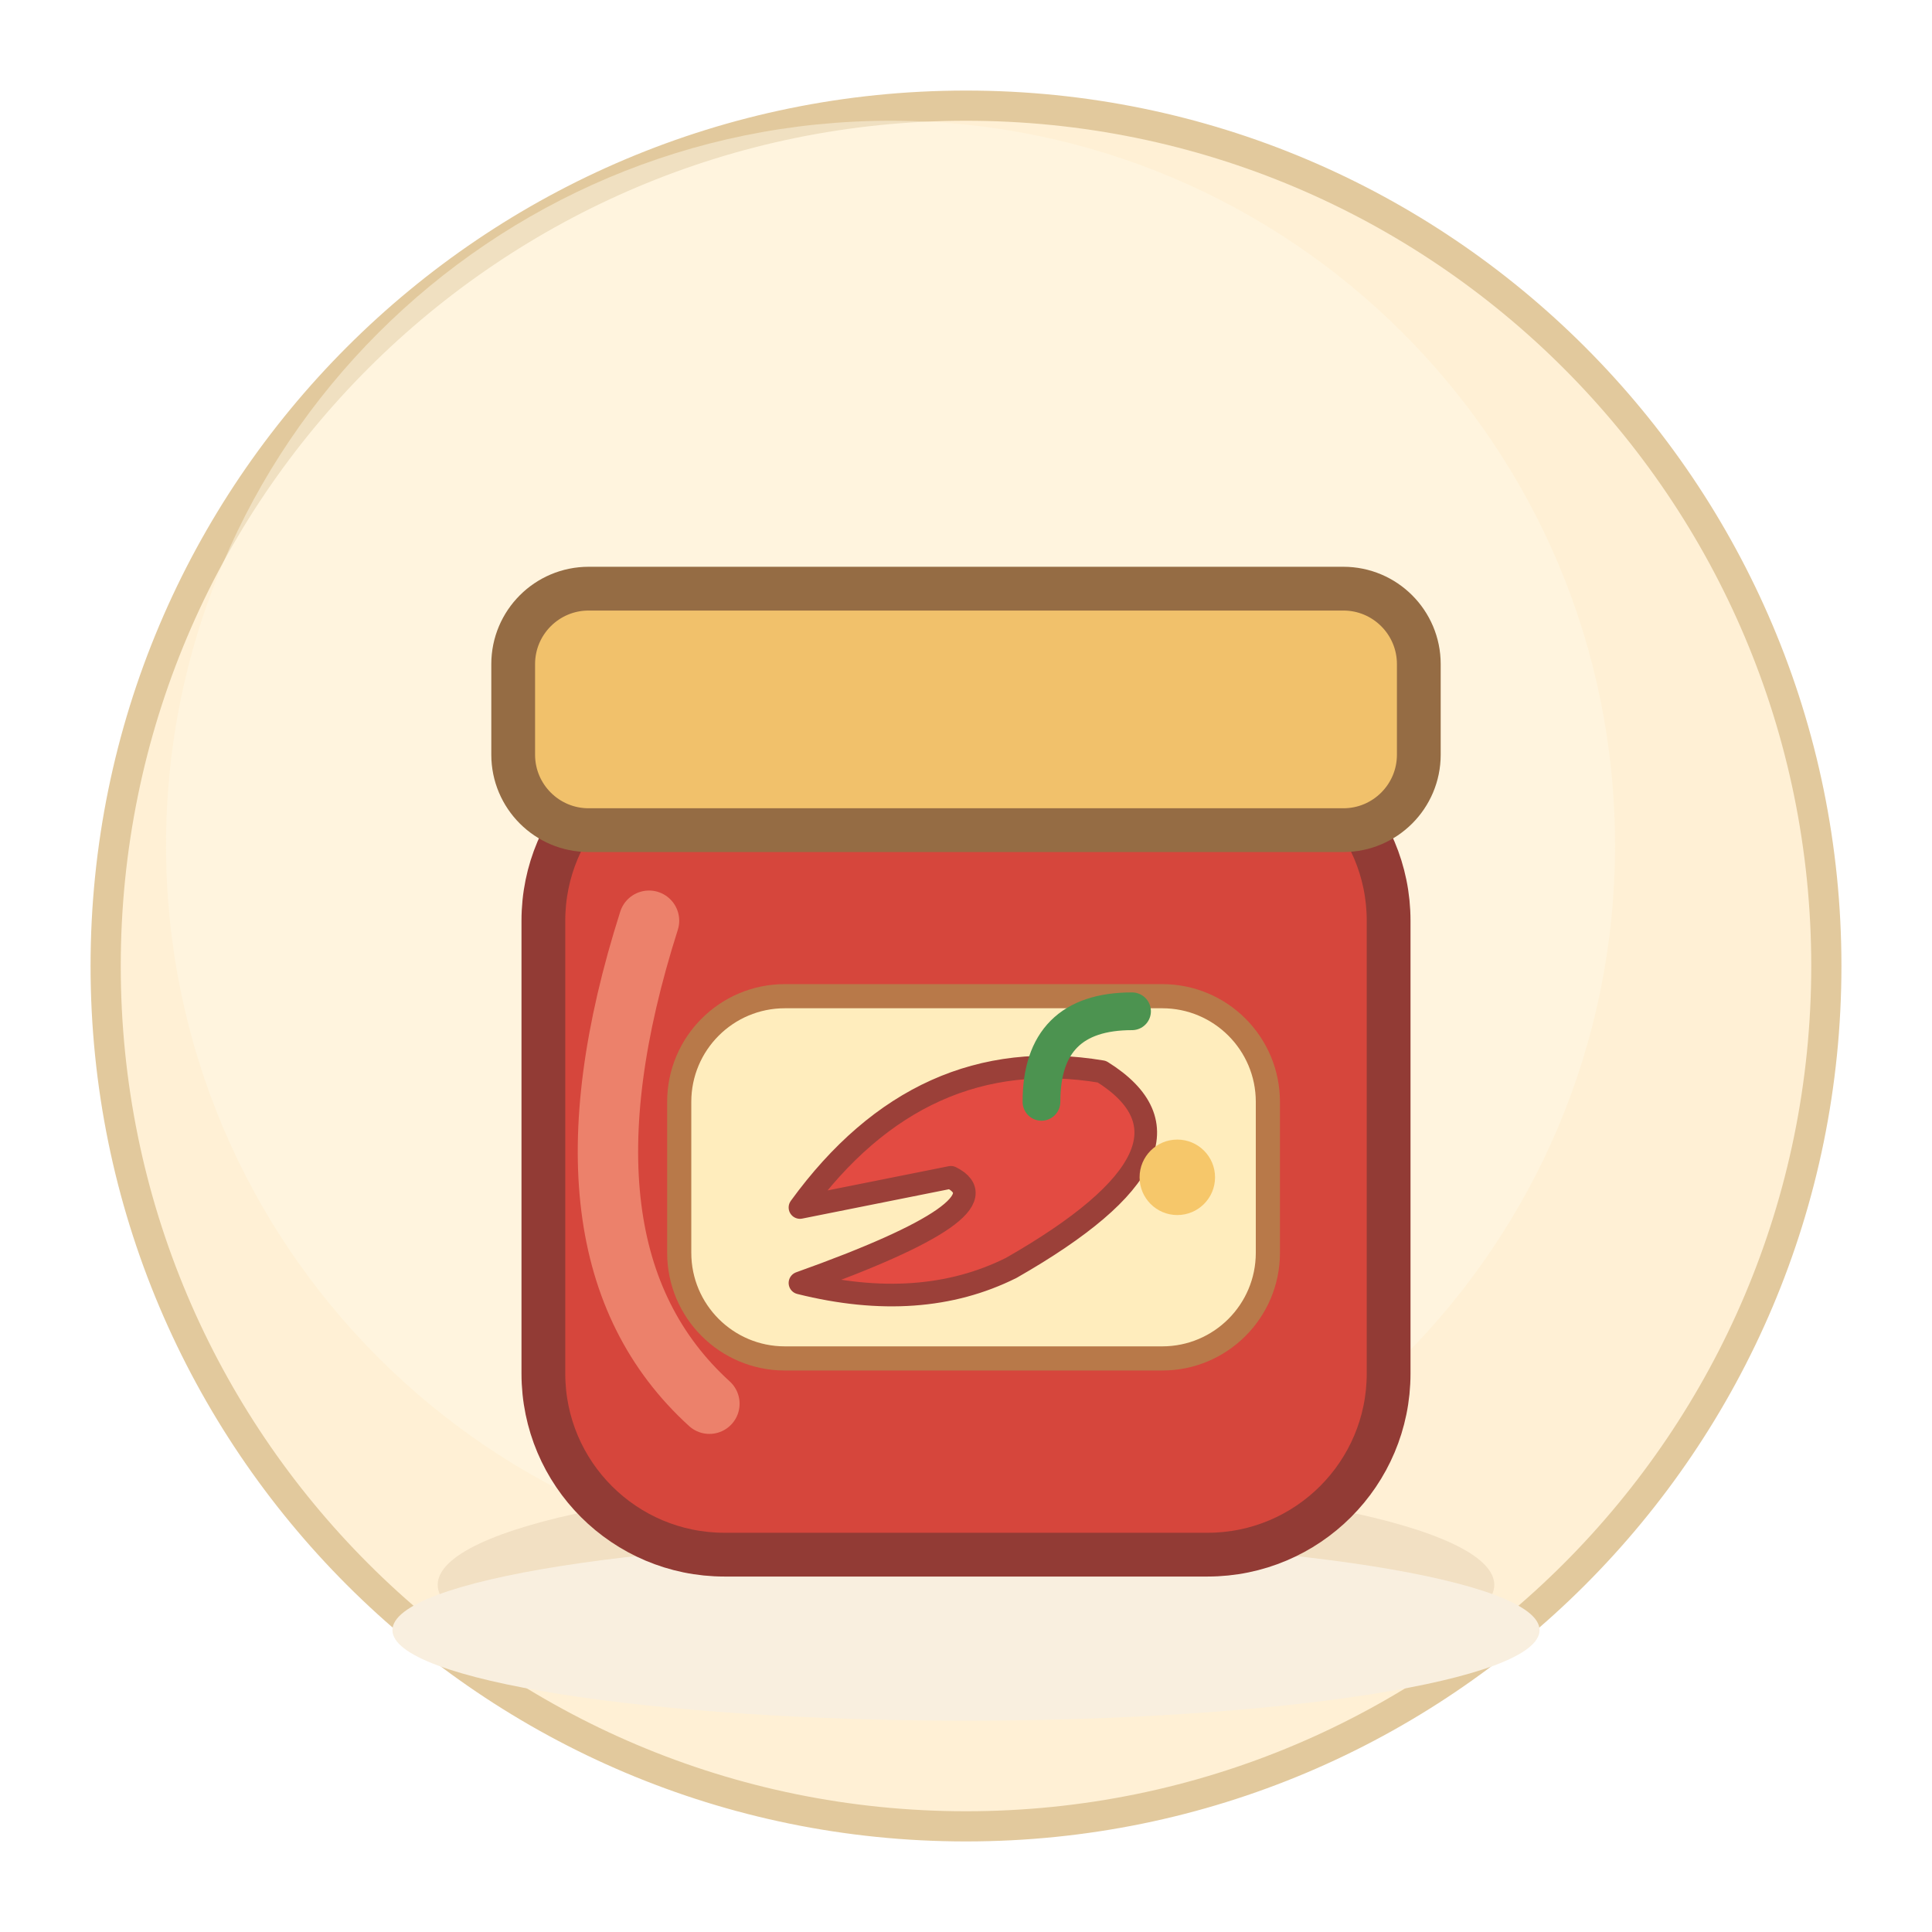
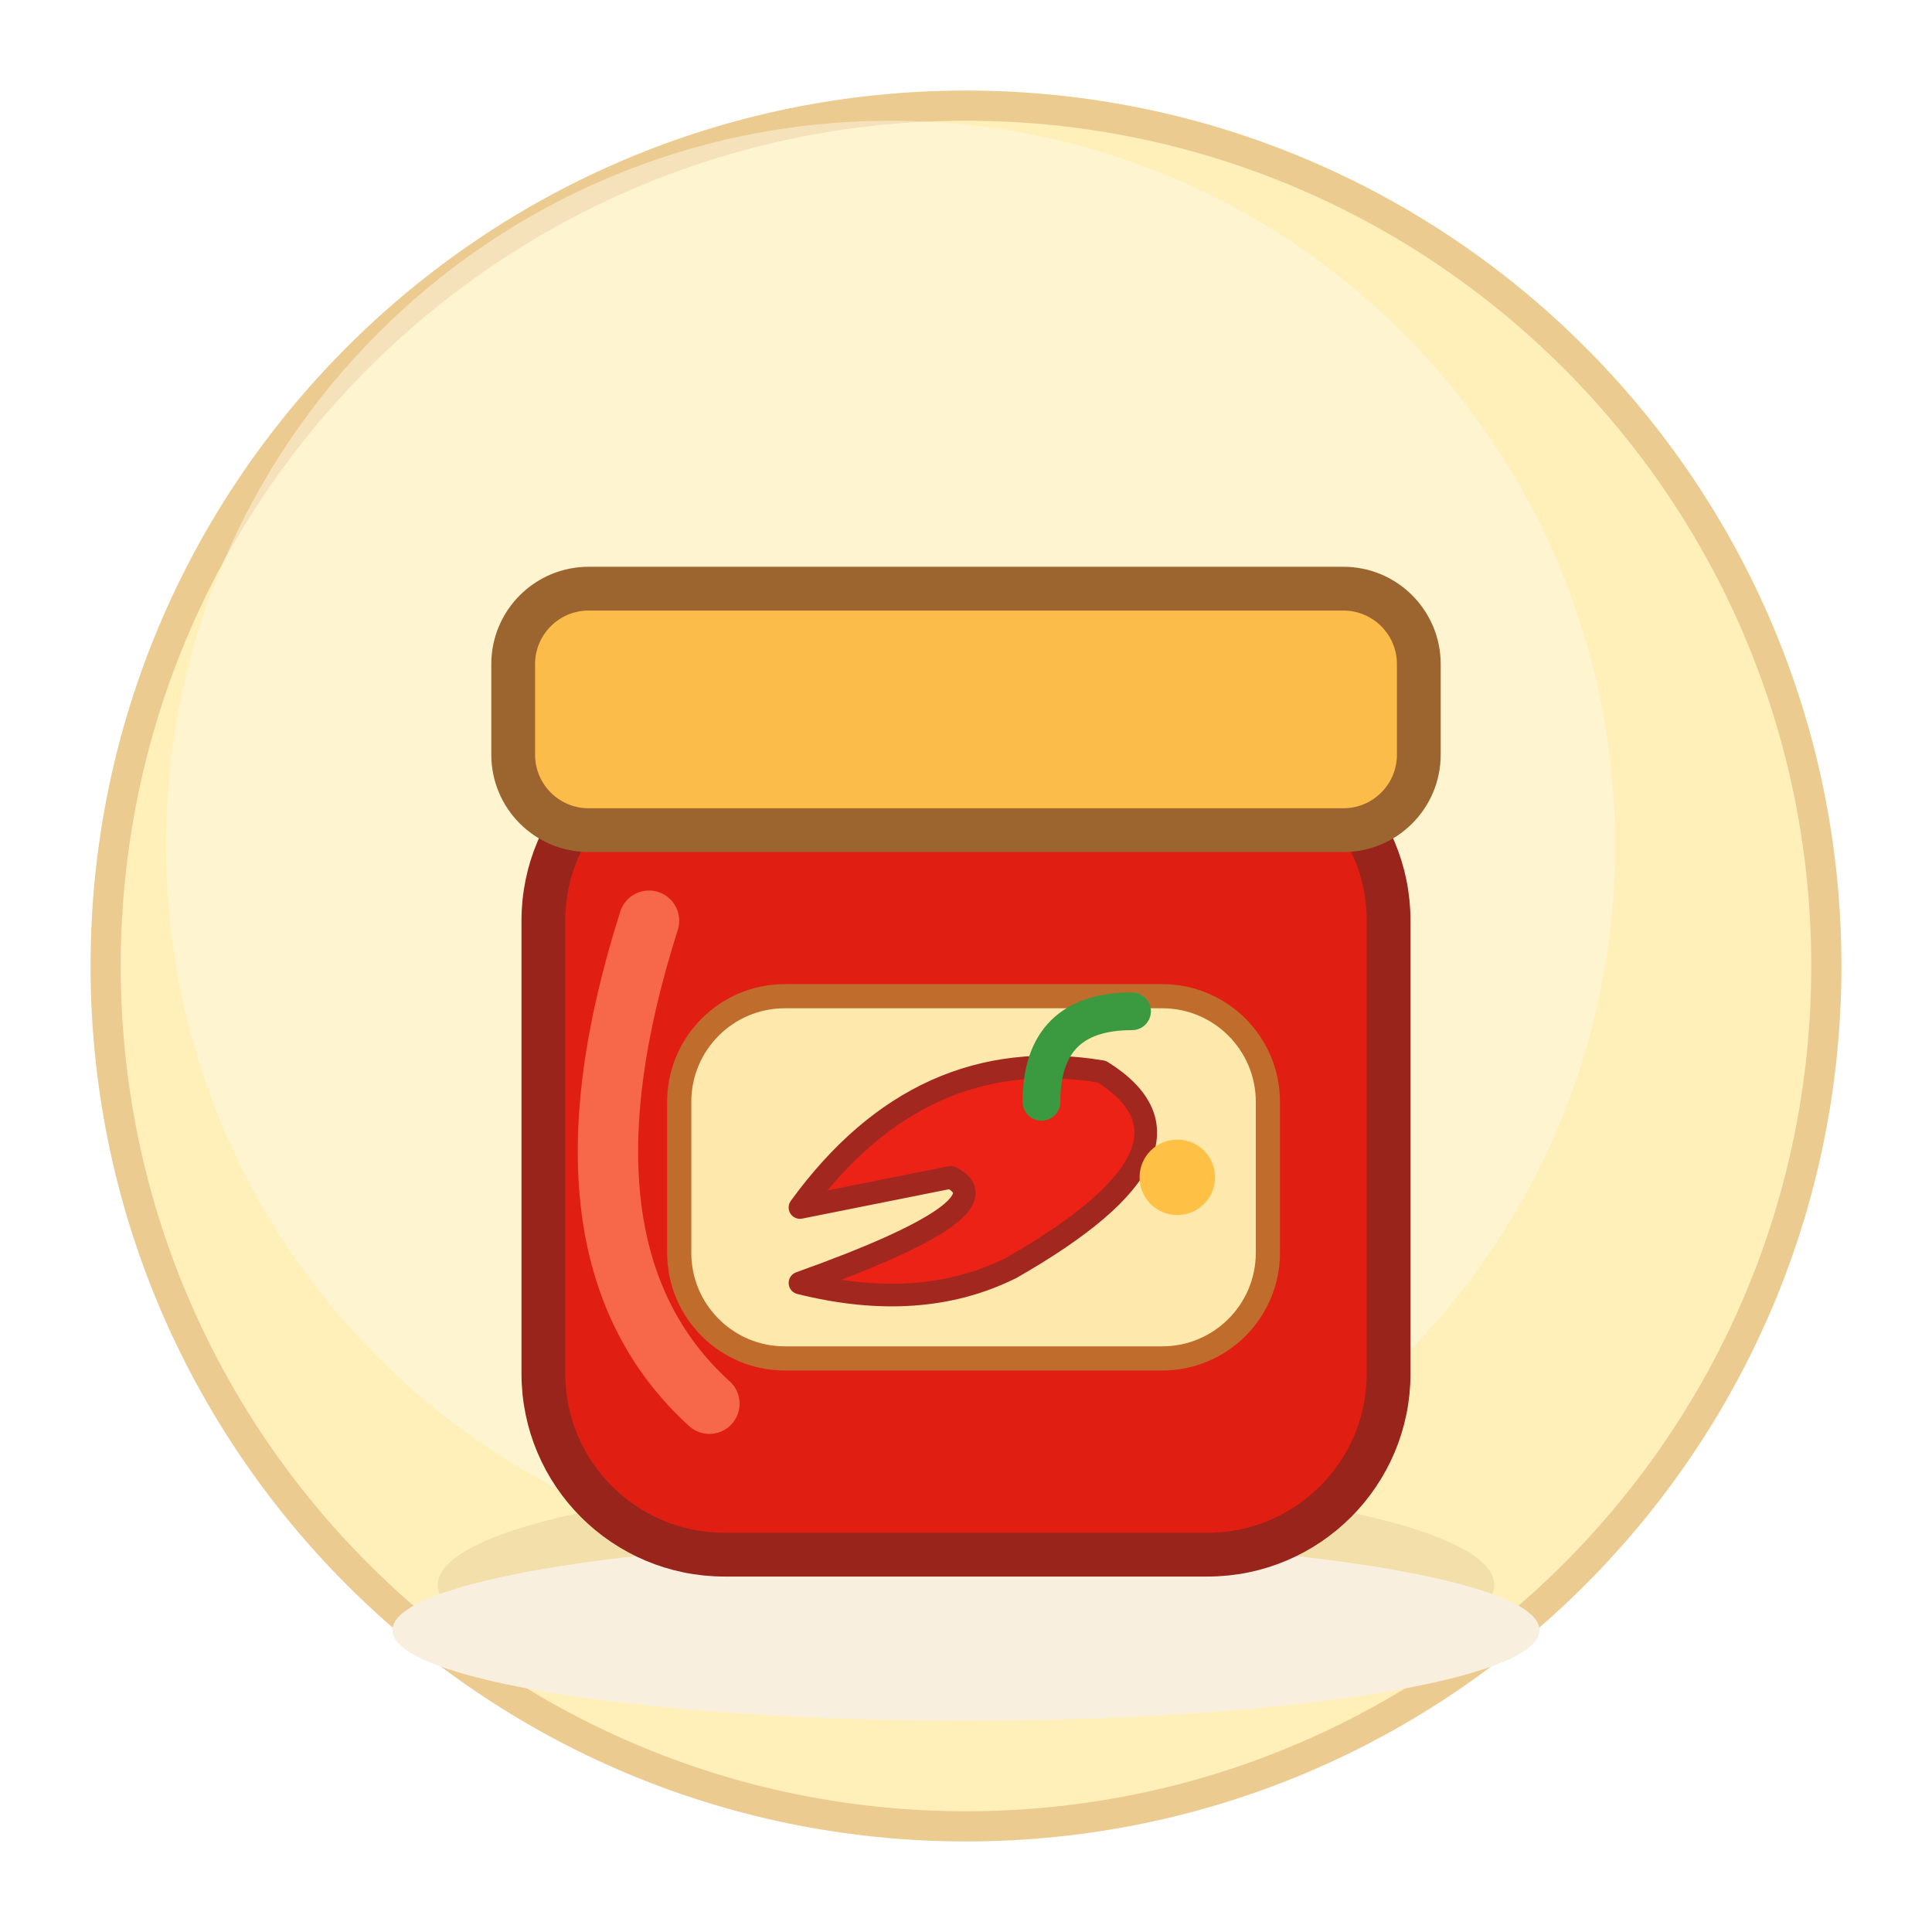
<svg xmlns="http://www.w3.org/2000/svg" width="128" height="128" viewBox="0 0 128 128">
  <g stroke-linecap="round" stroke-linejoin="round">
-     <circle cx="64" cy="64" r="57" fill="#fff0d5" stroke="#e2c99d" stroke-width="2" />
+     <circle cx="64" cy="64" r="57" fill="#fff0ba" stroke="#eccb90" stroke-width="2" />
    <circle cx="59" cy="56" r="48" fill="#fff9e7" opacity=".48" />
-     <ellipse cx="64" cy="105" rx="35" ry="7" fill="#99734d" opacity=".13" />
+     <ellipse cx="64" cy="105" rx="35" ry="7" fill="#a06d3a" opacity=".13" />
    <ellipse cx="64" cy="108" rx="38" ry="6" fill="#f9efdf" stroke="none" stroke-width="0" transform="rotate(0 64 108)" />
-     <rect x="36" y="49" width="56" height="54" rx="12" fill="#d6463c" stroke="#923b35" stroke-width="2.9" />
-     <rect x="34" y="39" width="60" height="16" rx="5" fill="#f1c16b" stroke="#956c44" stroke-width="2.9" />
-     <path d="M43 61 Q36 83 47 93" fill="none" stroke="#ec816b" stroke-width="4" />
-     <rect x="45" y="66" width="39" height="24" rx="7" fill="#ffedbd" stroke="#b87949" stroke-width="1.6" />
-     <path d="M53 80 Q61 69 73 71 Q81 76 67 84 Q61 87 53 85 Q67 80 63 78 Z" fill="#e34b42" stroke="#9b4039" stroke-width="1.5" />
-     <path d="M69 73 Q69 67 75 67" fill="none" stroke="#4c9350" stroke-width="2.5" />
-     <ellipse cx="78" cy="78" rx="2.5" ry="2.5" fill="#f6c76a" stroke="none" stroke-width="0" transform="rotate(0 78 78)" />
+     <rect x="36" y="49" width="56" height="54" rx="12" fill="#e01f12" stroke="#99241c" stroke-width="2.9" />
+     <rect x="34" y="39" width="60" height="16" rx="5" fill="#fcbc49" stroke="#9c652f" stroke-width="2.9" />
+     <path d="M43 61 Q36 83 47 93" fill="none" stroke="#f7674a" stroke-width="4" />
+     <rect x="45" y="66" width="39" height="24" rx="7" fill="#ffe8ab" stroke="#c06c2c" stroke-width="1.6" />
+     <path d="M53 80 Q61 69 73 71 Q81 76 67 84 Q61 87 53 85 Q67 80 63 78 Z" fill="#ed2216" stroke="#a2281f" stroke-width="1.5" />
+     <path d="M69 73 Q69 67 75 67" fill="none" stroke="#3b9a40" stroke-width="2.5" />
+     <ellipse cx="78" cy="78" rx="2.5" ry="2.5" fill="#ffc145" stroke="none" stroke-width="0" transform="rotate(0 78 78)" />
  </g>
</svg>
